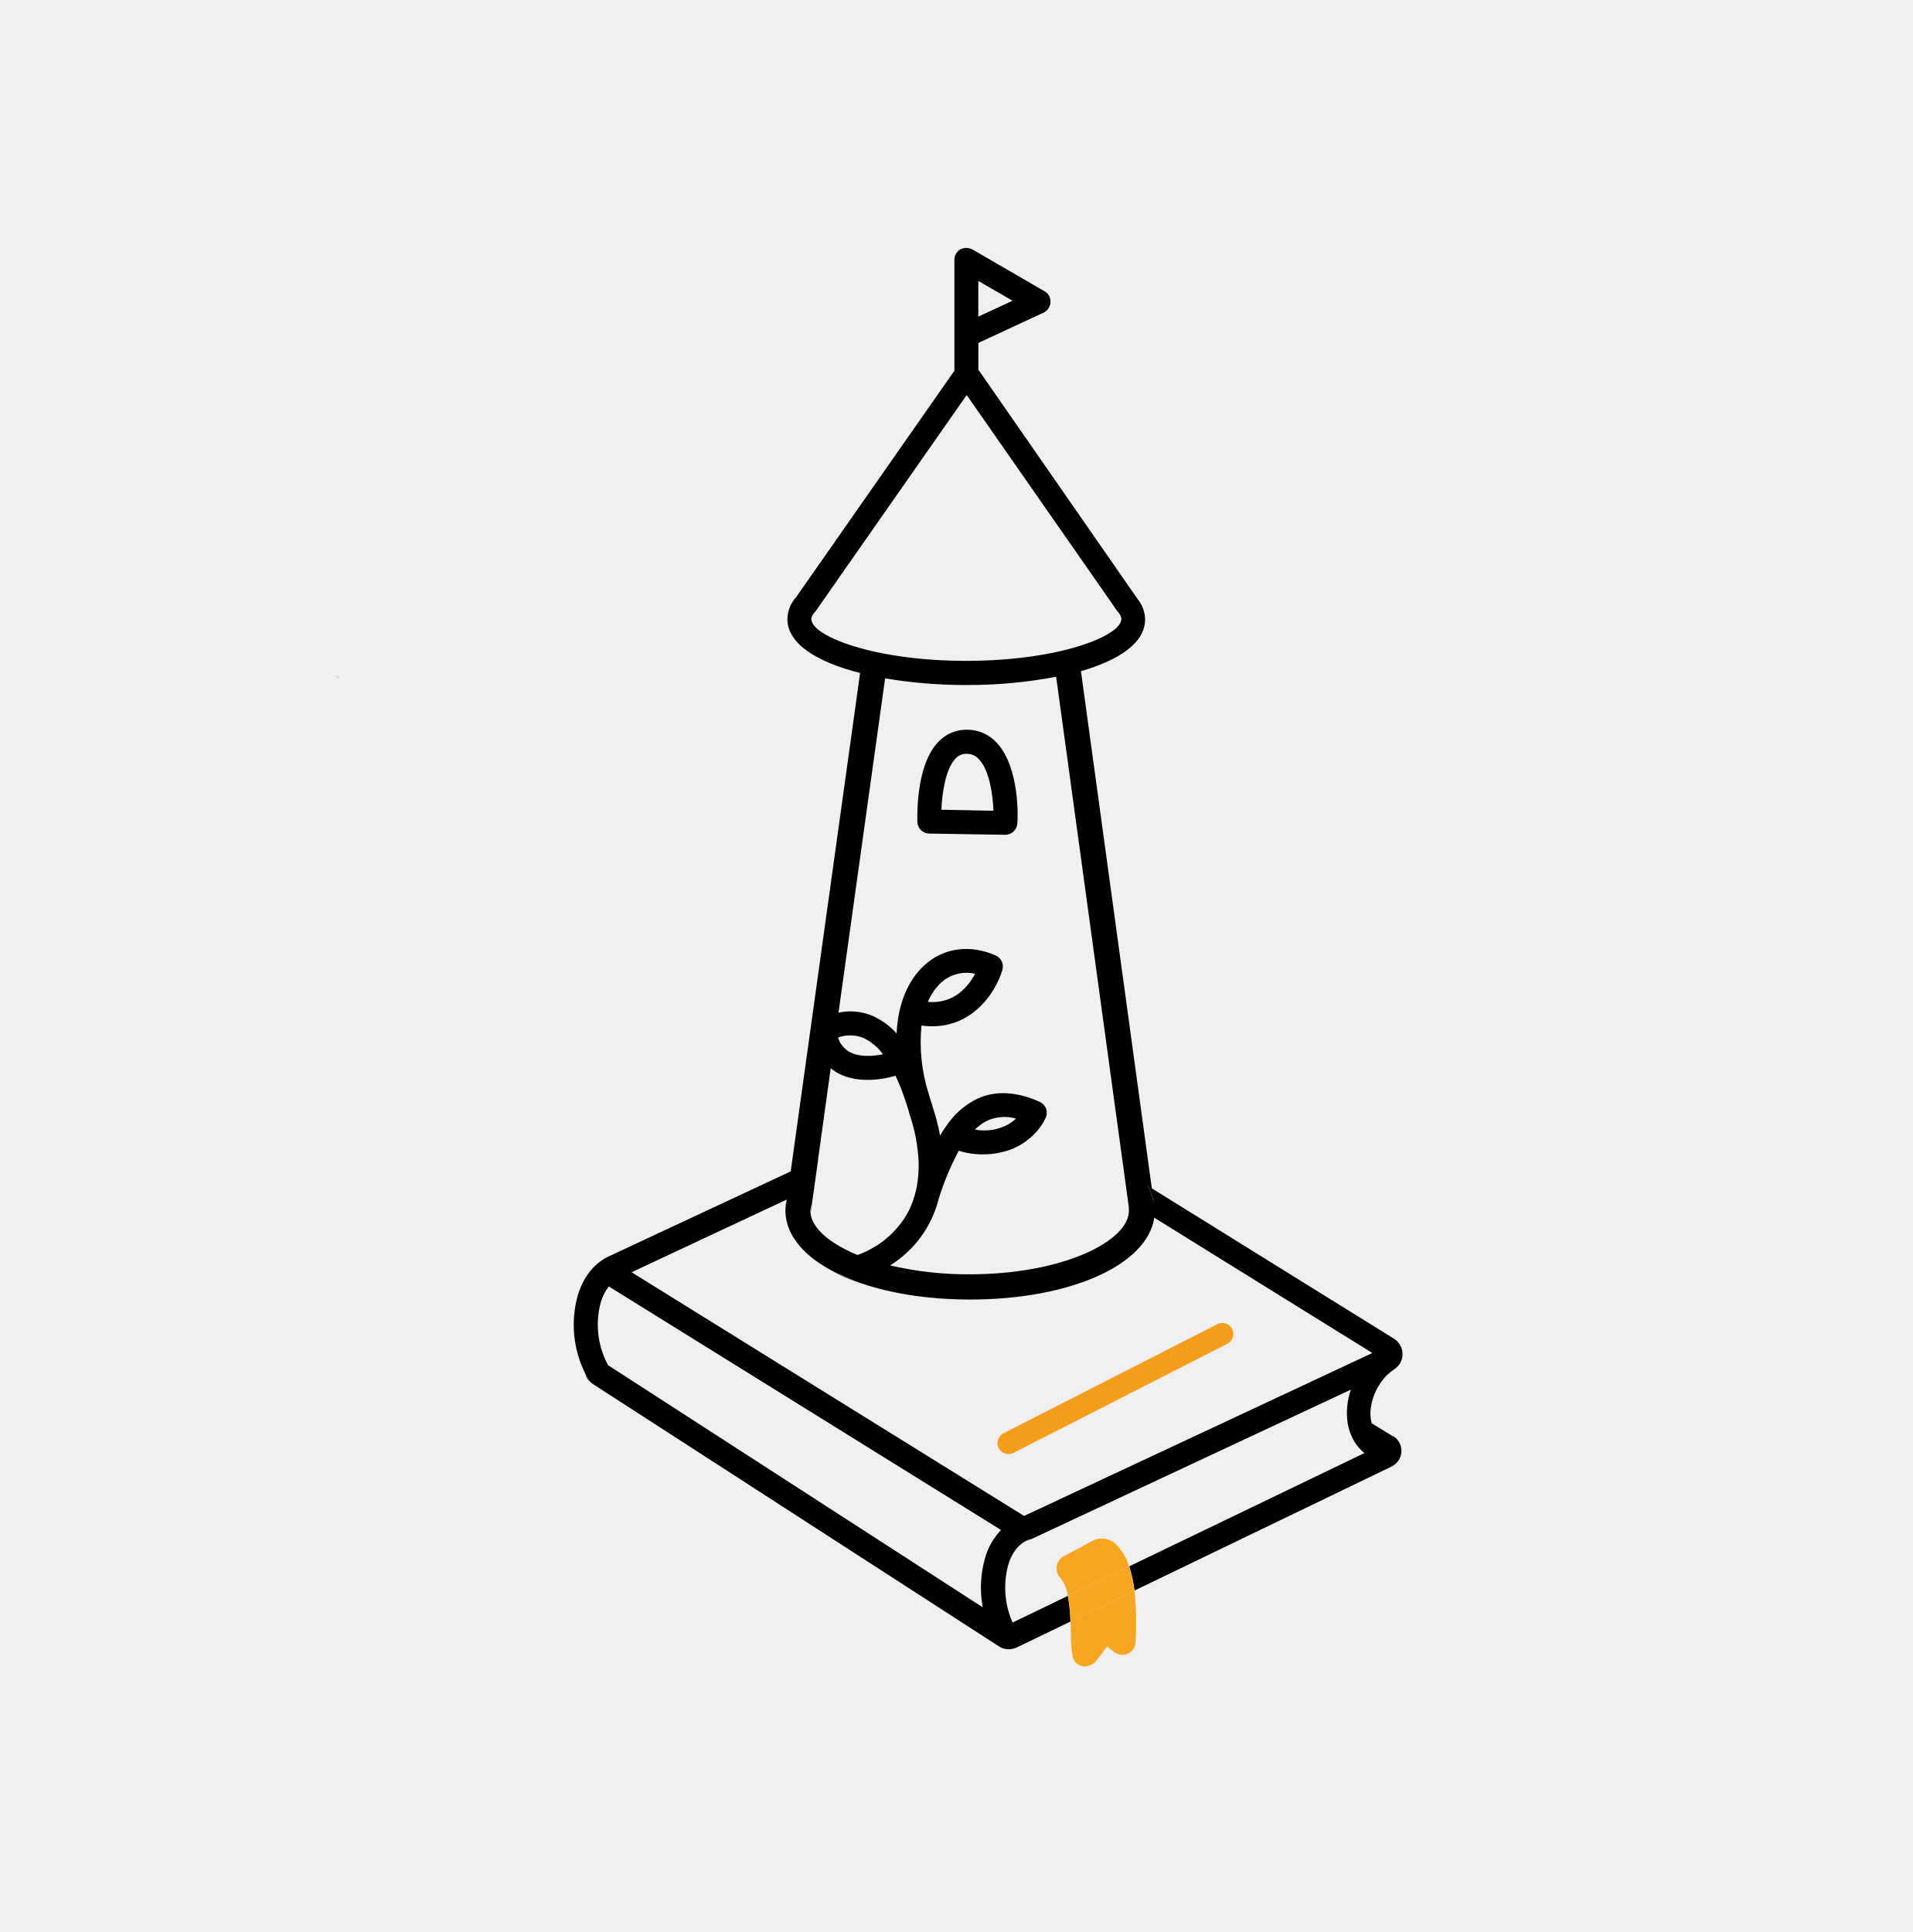
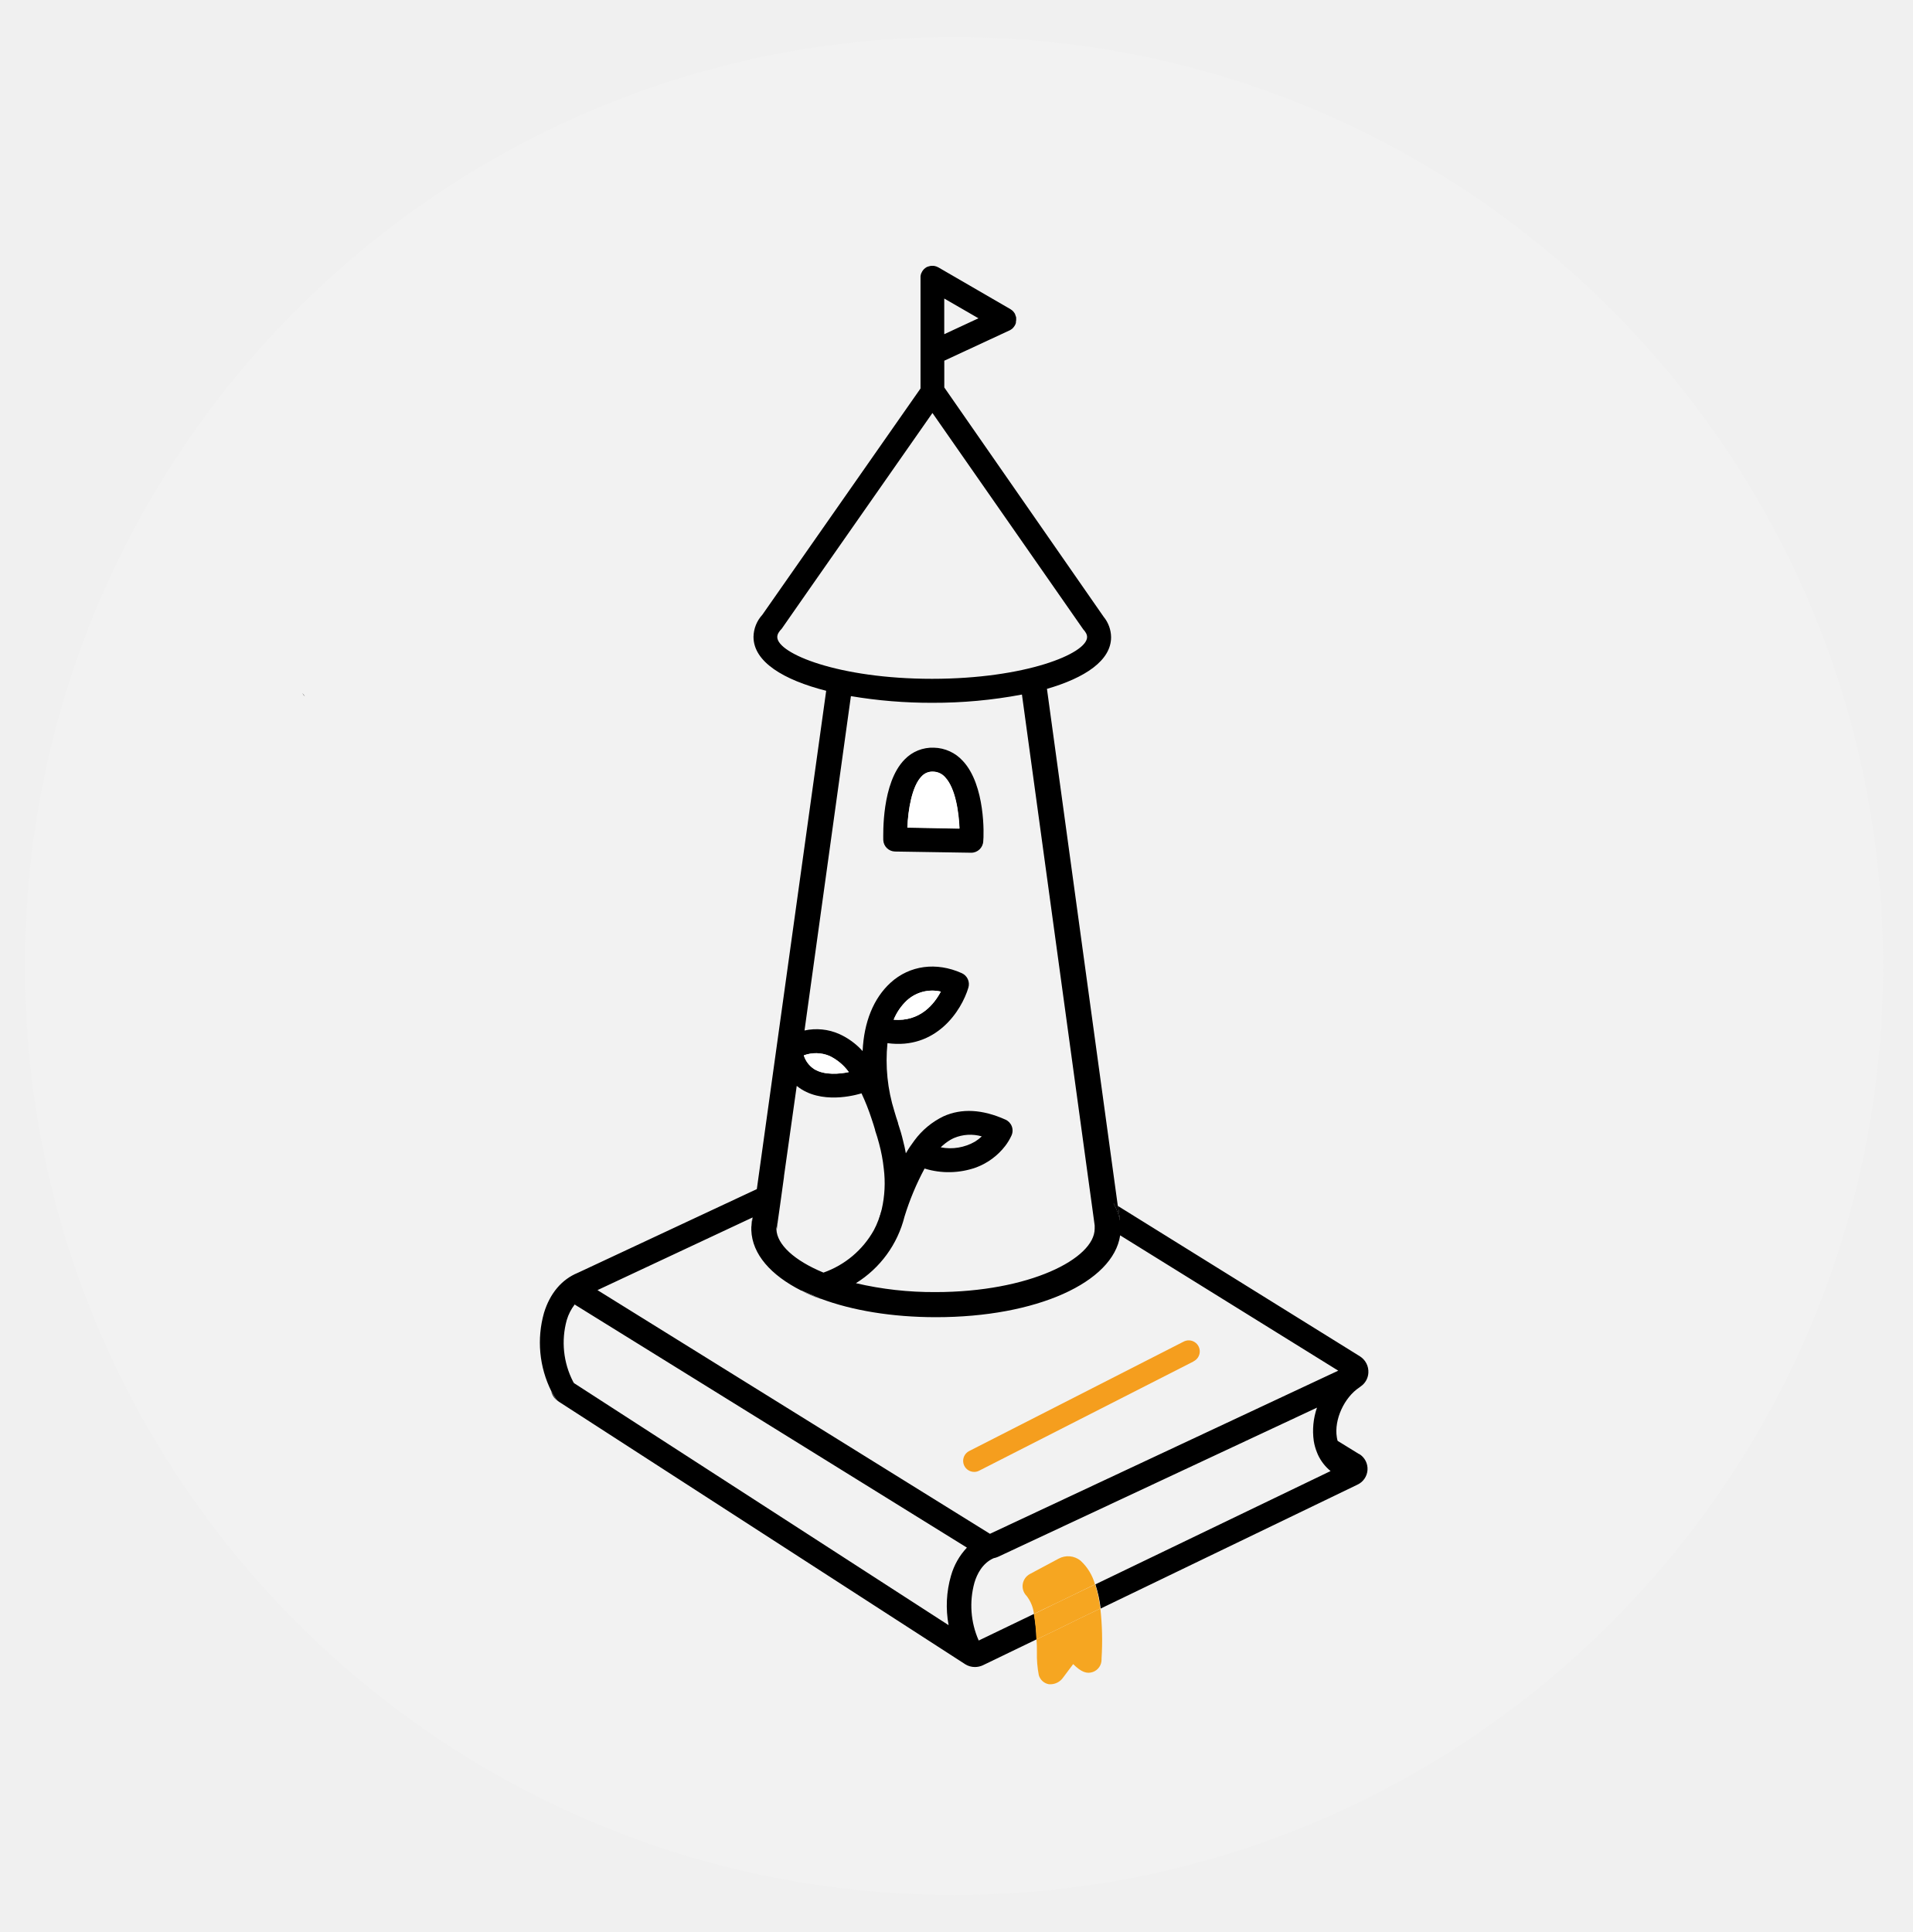
<svg xmlns="http://www.w3.org/2000/svg" viewBox="0 0 447.32 451.91">
  <defs>
-     <style>.cls-1{fill:#f59e1e;}.cls-2{fill:#f6a621;}</style>
+     <style>.cls-1{fill:#f2f2f2;}.cls-2{fill:#f59e1e;}.cls-3{fill:#f6a621;}.cls-4{fill:none;}.cls-5{fill:#fff;}</style>
  </defs>
  <g id="ÖSSZES">
-     <path d="M184,280.51v.11h0A.52.52,0,0,1,184,280.51Z" />
-     <path d="M269.9,281.31a12.34,12.34,0,0,0-1.49-4l1,.63Z" />
-     <path d="M137.88,323c-.36-.53-.68-1.08-1-1.66a4,4,0,0,0,1.46,2.19A3.44,3.44,0,0,1,137.88,323Z" />
-     <path d="M142.25,319.35l-.07,0c-.06-.14-.11-.26-.18-.39A4.41,4.41,0,0,0,142.25,319.35Z" />
-     <path class="cls-1" d="M235.85,340.13a2.58,2.58,0,0,1-1.18-4.87l50.09-25.57a2.58,2.58,0,0,1,2.35,4.59L237,339.85A2.54,2.54,0,0,1,235.85,340.13Z" />
-     <path class="cls-2" d="M264.05,366.43l-2.53,1.23-2.59,1.25-4,1.93-2.59,1.24-2.6,1.26a8.46,8.46,0,0,0-1.71-4.19,3.23,3.23,0,0,1,.73-5.12h0l6.73-3.6a4.63,4.63,0,0,1,5.14.46A11.76,11.76,0,0,1,264.05,366.43Z" />
-     <path class="cls-2" d="M265.58,383.77V384a3.07,3.07,0,0,1-2,2.9c-1.43.51-2.72.06-4.64-1.83l-2.4,3.21a3.63,3.63,0,0,1-2.78,1.5,4,4,0,0,1-.49,0,3,3,0,0,1-2.37-2.14,25.65,25.65,0,0,1-.44-5.45c0-.86-.05-1.84-.1-2.89l2.77-1.33,2.72-1.31,4.06-2,2.7-1.31,2.69-1.29A67.46,67.46,0,0,1,265.58,383.77Z" />
-     <path d="M184,280.62a10.44,10.44,0,0,0-.31,2.43,2,2,0,0,1,0-.23l.3-2.2v-.11A.52.52,0,0,0,184,280.62Zm11.38,17.12a40.34,40.34,0,0,0,4.59,2Z" />
-     <path d="M325.8,336l-5-3.08a5.69,5.69,0,0,1-.19-.86c-.66-4.08,1.72-9.3,5.29-11.65l.29-.22A4.13,4.13,0,0,0,328,317a4.26,4.26,0,0,0-2-3.87l-56.6-35.15.46,3.38a12,12,0,0,0-1.48-4l1,.63-16.58-121c8.91-2.58,15-6.63,15-12.08a7.68,7.68,0,0,0-1.75-4.79l0,0L228.81,86.47V80.21l15.07-7,.17-.07a2.6,2.6,0,0,0,.36-.21,1.08,1.08,0,0,0,.24-.18c.06,0,.12-.1.18-.15a1.76,1.76,0,0,0,.24-.29,3.46,3.46,0,0,0,.22-.31,2.56,2.56,0,0,0,.27-.64,1.84,1.84,0,0,0,.05-.25,1.92,1.92,0,0,0,.06-.53c0-.12,0-.23,0-.36s0-.21-.06-.32a1.72,1.72,0,0,0-.07-.21.82.82,0,0,0-.1-.26l0-.07a2,2,0,0,0-.16-.29,2.88,2.88,0,0,0-.3-.39,1.06,1.06,0,0,0-.15-.15,1.3,1.3,0,0,0-.18-.15,2.75,2.75,0,0,0-.33-.23l-16.85-9.77a3.08,3.08,0,0,0-1.07-.36L226,58h0l-.35,0a4.75,4.75,0,0,0-.57.14l-.17.07-.08,0-.21.11a3,3,0,0,0-.59.44,1.61,1.61,0,0,0-.24.28,3.62,3.62,0,0,0-.22.32c0,.1-.11.2-.16.31a3.25,3.25,0,0,0-.2.74c0,.12,0,.23,0,.36V86.71l-37,52.94,0,0a7.82,7.82,0,0,0-2.06,5.15c0,5.84,7,10.08,17,12.62L184.92,274,143.19,293.5l-.16.07c-3.75,1.55-6.48,4.78-7.88,9.34a25.5,25.5,0,0,0,1.73,18.39,17.14,17.14,0,0,0,1,1.67,3.37,3.37,0,0,0,.46.53l.33.24,95,61.39a4.24,4.24,0,0,0,2.25.64,4.46,4.46,0,0,0,1.84-.4l12.59-6.08a41.64,41.64,0,0,0-.6-6l-12.94,6.23h0a20.17,20.17,0,0,1-1-13.53c.59-2,1.87-4.56,4.48-5.72h0a5.26,5.26,0,0,0,1-.31l74.63-34.91a16.74,16.74,0,0,0-.75,7.8,12.28,12.28,0,0,0,.78,2.75,2.86,2.86,0,0,0,.2.48,10.78,10.78,0,0,0,2.95,3.8l-55,26.5a29.92,29.92,0,0,1,1.23,5.66l60-28.95a4.08,4.08,0,0,0,.49-7.19Zm-97-270.28,8,4.62-8,3.72Zm-39.06,79.15a2,2,0,0,1,.3-1,4.2,4.2,0,0,1,.73-.92h0l6.72-9.64h0L226.08,92.4l28.48,40.87,6.8,9.76h0a3.79,3.79,0,0,1,.58.77h0a2,2,0,0,1,.31,1c0,3.9-14.47,9.78-36.27,9.78S189.75,148.72,189.75,144.82ZM207,158.67a112.81,112.81,0,0,0,19,1.56,110.85,110.85,0,0,0,21-1.93l15.46,112.88.93,6.76.41,3,.21,1.55a1,1,0,0,1,0,.17,0,0,0,0,0,0,0,5.78,5.78,0,0,1,0,.58c0,7-15.29,14.83-37.24,14.83a79.8,79.8,0,0,1-18.6-2.08,25.64,25.64,0,0,0,11.37-15.59,62.44,62.44,0,0,1,4.69-11.23,19.13,19.13,0,0,0,12.07-.26,15.4,15.4,0,0,0,6.77-5,12.66,12.66,0,0,0,1.49-2.47,2.8,2.8,0,0,0-1.41-3.71c-5.39-2.42-10.26-2.68-14.48-.78a18.31,18.31,0,0,0-6.82,5.66,30.29,30.29,0,0,0-2,3c-.17-1-.37-1.89-.63-2.86-.31-1.35-.72-2.74-1.19-4.13l0-.11c-.32-.93-.6-1.83-.85-2.7a39.93,39.93,0,0,1-1.68-15.93c11.37,1.56,17.31-7.56,18.93-13a2.82,2.82,0,0,0-1.55-3.37c-5.94-2.67-12.18-1.84-16.65,2.23-4,3.65-6.23,9.22-6.54,16a16.44,16.44,0,0,0-5.47-4.05,13.15,13.15,0,0,0-8.12-.82Zm21,105.54a12.08,12.08,0,0,1,2.2-1.71,9.34,9.34,0,0,1,.89-.46,9.74,9.74,0,0,1,6.52-.39,9.93,9.93,0,0,1-1.58,1.22A11.6,11.6,0,0,1,228,264.21Zm-11-29.85a12.88,12.88,0,0,1,3.05-4.47,8.8,8.8,0,0,1,8-2.11C226.49,230.67,223.2,234.87,217,234.36Zm-15,8.46a12,12,0,0,1,4.5,3.78c-2.11.45-5.69.79-8.08-.69a5.92,5.92,0,0,1-2.44-3.22A8.18,8.18,0,0,1,202,242.82ZM189.87,281.7l.58-4.09.9-6.51,0-.14,2.93-21.08a11.93,11.93,0,0,0,1.15.82c5.82,3.59,13.69,1,14,.92h0a51.08,51.08,0,0,1,2.37,6c.28.82.55,1.67.81,2.56l0,.11c.35,1,.66,2.06.93,3.08a37.3,37.3,0,0,1,1.1,5.88,27.45,27.45,0,0,1-.48,9.5,20.89,20.89,0,0,1-.78,2.51,18.5,18.5,0,0,1-1.08,2.4,21.78,21.78,0,0,1-11.77,9.89c-6.83-2.82-10.88-6.57-11-10.13a1,1,0,0,1,0-.17A4.85,4.85,0,0,1,189.87,281.7Zm40.52,82.68a25.08,25.08,0,0,0-.56,11.58l-87.58-56.6-.07-.05c-.06-.13-.11-.26-.18-.38a19.89,19.89,0,0,1-1.48-14.37,11.21,11.21,0,0,1,1.87-3.67l.2.15,91.51,56.83A15.84,15.84,0,0,0,230.39,364.38Zm9.11-9.79-91.79-57,36.28-17a.5.5,0,0,1,0-.12v.12l-.3,2.19a1,1,0,0,0,0,.24,0,0,0,0,0,0,0v.41s0,.08,0,.11c.2,5.59,4.54,10.51,11.68,14.12l4.59,2c7.28,2.72,16.57,4.31,26.92,4.31,23.47,0,41.44-8.11,43.07-19.14l51,31.65Z" />
-     <path class="cls-2" d="M265.28,372.09l-2.69,1.29-2.7,1.31-4.06,2L253.11,378l-2.77,1.33a41.64,41.64,0,0,0-.6-6l2.6-1.26,2.59-1.24,4-1.93,2.59-1.25,2.53-1.23A29.92,29.92,0,0,1,265.28,372.09Z" />
-     <path d="M189.88,281.69l-.24,1.71a.91.91,0,0,1,0-.17A5,5,0,0,1,189.88,281.69Z" />
-     <path d="M269.9,281.31a12.34,12.34,0,0,0-1.49-4l1,.63Z" />
-     <path d="M79.26,158.74a1.79,1.79,0,0,1-.3-.36l-.29-.4A4.13,4.13,0,0,1,79.26,158.74Z" />
-     <path d="M233.16,173.79a9.36,9.36,0,0,0-6.78-3.1,9,9,0,0,0-6.84,2.74c-5.41,5.49-5,17.51-5,18.86a2.82,2.82,0,0,0,2.76,2.69l17.81.28h0a2.82,2.82,0,0,0,2.81-2.69C238.08,191.27,238.45,179.51,233.16,173.79Zm-13,15.61c.17-4.22,1.08-9.72,3.34-12a3.35,3.35,0,0,1,2.67-1.08,3.77,3.77,0,0,1,2.82,1.32c2.43,2.61,3.19,8.21,3.35,12Z" />
-     <path d="M213.55,281l-.07.28a17.42,17.42,0,0,0,.78-2.51C214,279.48,213.77,280.22,213.55,281Z" />
+     <circle class="cls-1" cx="223.12" cy="225.96" r="217.28" />
+     <path d="M176.05,284.67v.11h0A.61.61,0,0,1,176.05,284.67Z" />
+     <path d="M261.93,285.47a12.12,12.12,0,0,0-1.49-4l1,.63Z" />
+     <path d="M129.91,327.13a19.4,19.4,0,0,1-1-1.67,4.06,4.06,0,0,0,1.46,2.2A3.37,3.37,0,0,1,129.91,327.13Z" />
+     <path d="M134.28,323.52l-.07,0c-.06-.13-.11-.26-.18-.38C134.11,323.23,134.19,323.38,134.28,323.52Z" />
+     <path class="cls-2" d="M279.14,318.45,229,344a2.43,2.43,0,0,1-1.16.29,2.58,2.58,0,0,1-1.18-4.88l50.09-25.56a2.58,2.58,0,1,1,2.35,4.59Z" />
+     <path class="cls-3" d="M256.08,370.59l-2.53,1.23L251,373.07,247,375l-2.59,1.24-2.6,1.26a8.46,8.46,0,0,0-1.71-4.19,3.23,3.23,0,0,1,.73-5.12h0l6.73-3.6a4.63,4.63,0,0,1,5.14.46A11.76,11.76,0,0,1,256.08,370.59Z" />
+     <path class="cls-3" d="M257.62,387.93v.25a3.07,3.07,0,0,1-2,2.9c-1.43.51-2.72.06-4.64-1.83l-2.4,3.21a3.63,3.63,0,0,1-2.78,1.5,4,4,0,0,1-.49,0,3,3,0,0,1-2.37-2.14,25.65,25.65,0,0,1-.44-5.45c0-.86,0-1.84-.1-2.89l2.77-1.33,2.72-1.31,4.06-2,2.7-1.31,2.69-1.29A67.46,67.46,0,0,1,257.62,387.93Z" />
+     <path d="M187.47,301.93a37,37,0,0,0,4.45,1.91ZM176,284.74h0v-.06A.13.13,0,0,0,176,284.74Zm0,.05a9.53,9.53,0,0,0-.3,2.26.17.17,0,0,1,0-.07l.3-2.19v0A.06.06,0,0,0,176,284.79Zm-.31,2.29v.14a.86.86,0,0,1,0-.16Z" />
+     <path d="M317.83,340.11l-5-3.08a5.69,5.69,0,0,1-.19-.86c-.66-4.08,1.72-9.3,5.29-11.65l.29-.22a4.13,4.13,0,0,0,1.8-3.19,4.26,4.26,0,0,0-2-3.87L261.47,282.1h0l.44,3.2v.18c-.06-.34-.13-.69-.22-1s-.15-.51-.24-.76a11.26,11.26,0,0,0-.63-1.49c-.12-.25-.25-.49-.39-.73l1,.63h0l-16.58-121c8.91-2.58,15-6.63,15-12.08a7.68,7.68,0,0,0-1.75-4.79l0,0L220.84,90.63V84.37l15.07-7,.17-.07a2.6,2.6,0,0,0,.36-.21,1.08,1.08,0,0,0,.24-.18c.06,0,.12-.1.18-.15a1.76,1.76,0,0,0,.24-.29,3.46,3.46,0,0,0,.22-.31,2.56,2.56,0,0,0,.27-.64,1.84,1.84,0,0,0,0-.25,1.92,1.92,0,0,0,.06-.53c0-.12,0-.23,0-.36s0-.21-.06-.32a1.72,1.72,0,0,0-.07-.21.82.82,0,0,0-.1-.26l0-.07a2,2,0,0,0-.16-.29,2.88,2.88,0,0,0-.3-.39,1.06,1.06,0,0,0-.15-.15,1.3,1.3,0,0,0-.18-.15,2.75,2.75,0,0,0-.33-.23l-16.85-9.77a3.08,3.08,0,0,0-1.07-.36l-.31,0h0l-.35,0a4.75,4.75,0,0,0-.57.14l-.17.07-.08,0-.21.11a3,3,0,0,0-.59.44,1.61,1.61,0,0,0-.24.28,3.62,3.62,0,0,0-.22.32c0,.1-.11.2-.16.31a3.25,3.25,0,0,0-.2.74c0,.12,0,.23,0,.36V90.87l-37,52.94,0,0a7.82,7.82,0,0,0-2.06,5.15c0,5.84,7,10.08,17,12.62L177,278.14l-41.73,19.52-.16.07c-3.75,1.55-6.48,4.78-7.88,9.34a25.5,25.5,0,0,0,1.73,18.39,17.14,17.14,0,0,0,1,1.67,3.37,3.37,0,0,0,.46.53l.33.24,95,61.39a4.24,4.24,0,0,0,2.25.64,4.46,4.46,0,0,0,1.84-.4l12.59-6.08a41.64,41.64,0,0,0-.6-5.95l-12.94,6.23h0a20.17,20.17,0,0,1-1-13.53c.59-2,1.87-4.56,4.48-5.72h0a5.26,5.26,0,0,0,1-.31l74.63-34.91a16.74,16.74,0,0,0-.75,7.8,12.28,12.28,0,0,0,.78,2.75,2.86,2.86,0,0,0,.2.48,10.78,10.78,0,0,0,2.95,3.8l-55,26.5a29.92,29.92,0,0,1,1.23,5.66l60-28.95a4.08,4.08,0,0,0,.49-7.19Zm-97-270.28,8,4.62-8,3.72ZM181.78,149a2,2,0,0,1,.3-1,4.2,4.2,0,0,1,.73-.92h0l6.72-9.64h0l28.54-40.84,28.48,40.87,6.8,9.76h0a3.79,3.79,0,0,1,.58.77h0a2,2,0,0,1,.31,1c0,3.9-14.47,9.78-36.27,9.78S181.78,152.88,181.78,149ZM199,162.83a112.81,112.81,0,0,0,19,1.56,110.85,110.85,0,0,0,21-1.93l15.46,112.88.93,6.76.41,3,.21,1.55a1,1,0,0,1,0,.17,0,0,0,0,0,0,0,5.78,5.78,0,0,1,0,.58c0,7-15.29,14.83-37.24,14.83a79.8,79.8,0,0,1-18.6-2.08,25.64,25.64,0,0,0,11.37-15.59,62.44,62.44,0,0,1,4.69-11.23,19.13,19.13,0,0,0,12.07-.26,15.4,15.4,0,0,0,6.77-5,12.66,12.66,0,0,0,1.49-2.47,2.8,2.8,0,0,0-1.41-3.71c-5.39-2.42-10.26-2.68-14.48-.78a18.31,18.31,0,0,0-6.82,5.66,30.29,30.29,0,0,0-2,3c-.17-.95-.37-1.89-.63-2.86-.31-1.35-.72-2.74-1.19-4.13l0-.11c-.32-.93-.6-1.83-.85-2.7A39.93,39.93,0,0,1,207.55,244c11.37,1.56,17.31-7.56,18.93-13a2.82,2.82,0,0,0-1.55-3.37c-5.94-2.67-12.18-1.84-16.65,2.23-4,3.65-6.23,9.22-6.54,16a16.44,16.44,0,0,0-5.47-4,13.15,13.15,0,0,0-8.12-.82Zm21,105.54a12.08,12.08,0,0,1,2.2-1.71,9.34,9.34,0,0,1,.89-.46,9.74,9.74,0,0,1,6.52-.39,9.93,9.93,0,0,1-1.58,1.22A11.6,11.6,0,0,1,220,268.37Zm-11-29.85a12.88,12.88,0,0,1,3.05-4.47,8.8,8.8,0,0,1,8-2.11C218.52,234.83,215.23,239,209,238.52ZM194,247a12,12,0,0,1,4.5,3.78c-2.11.45-5.69.79-8.08-.69a5.92,5.92,0,0,1-2.44-3.22A8.18,8.18,0,0,1,194,247Zm-12.29,39.69s0-.09,0-.13,0-.2.06-.3a2.66,2.66,0,0,1,.1-.38l.58-4.09.9-6.51,0-.14L186.33,254a11.93,11.93,0,0,0,1.15.82c5.82,3.59,13.69,1,14,.92h0a51.08,51.08,0,0,1,2.37,6c.28.82.55,1.67.81,2.56l0,.11c.35,1,.66,2.06.93,3.08a37.3,37.3,0,0,1,1.1,5.88,27.45,27.45,0,0,1-.48,9.5,17.82,17.82,0,0,1-.78,2.51,18.5,18.5,0,0,1-1.08,2.4,21.78,21.78,0,0,1-11.77,9.89c-6.83-2.82-10.88-6.57-11-10.13a1,1,0,0,1,0-.17A4.49,4.49,0,0,1,181.72,286.67Zm40.7,81.87a25.08,25.08,0,0,0-.56,11.58l-87.58-56.6-.07,0c-.06-.13-.11-.26-.18-.38a19.89,19.89,0,0,1-1.48-14.37,11.21,11.21,0,0,1,1.87-3.67l.2.15L226.13,362A15.84,15.84,0,0,0,222.42,368.54Zm9.11-9.79-91.79-57,36.28-17a.06.06,0,0,1,0,0h0v.05l-.3,2.19a.17.17,0,0,0,0,.07h0v.05a.41.41,0,0,0,0,.11,0,0,0,0,0,0,0v.41s0,.08,0,.11c.2,5.59,4.54,10.51,11.68,14.12l.08,0,4.45,1.91.06,0c7.28,2.72,16.57,4.31,26.92,4.31,23.47,0,41.44-8.11,43.07-19.14l51,31.65Z" />
+     <path class="cls-4" d="M254.3,149c0,3.9-14.47,9.78-36.27,9.78s-36.25-5.88-36.25-9.78a2,2,0,0,1,.3-1,4.2,4.2,0,0,1,.73-.92h0l6.72-9.64h0l28.54-40.84,28.48,40.87,6.8,9.76h0a3.79,3.79,0,0,1,.58.77h0A2,2,0,0,1,254.3,149Z" />
+     <path class="cls-4" d="M256.11,286.82a0,0,0,0,1,0,0,1,1,0,0,0,0-.17l-.21-1.55-.41-3-.93-6.76L239.06,162.46a110.85,110.85,0,0,1-21,1.93,112.81,112.81,0,0,1-19-1.56L188.15,241a13.15,13.15,0,0,1,8.12.82,16.44,16.44,0,0,1,5.47,4c.31-6.77,2.52-12.34,6.54-16,4.47-4.07,10.71-4.9,16.65-2.23a2.82,2.82,0,0,1,1.55,3.37c-1.62,5.44-7.56,14.56-18.93,13A39.93,39.93,0,0,0,209.23,260c.25.87.53,1.77.85,2.7l0,.11c.47,1.39.88,2.78,1.19,4.13.26,1,.46,1.91.63,2.86a30.29,30.29,0,0,1,2-3,18.31,18.31,0,0,1,6.82-5.66c4.22-1.9,9.09-1.64,14.48.78a2.8,2.8,0,0,1,1.41,3.71A12.66,12.66,0,0,1,235.2,268a15.4,15.4,0,0,1-6.77,5,19.13,19.13,0,0,1-12.07.26,62.44,62.44,0,0,0-4.69,11.23,25.64,25.64,0,0,1-11.37,15.59,79.8,79.8,0,0,0,18.6,2.08c21.95,0,37.24-7.82,37.24-14.83A5.78,5.78,0,0,0,256.11,286.82ZM230,196.75a2.81,2.81,0,0,1-2.81,2.68h0l-17.81-.28a2.81,2.81,0,0,1-2.76-2.69c-.06-1.35-.45-13.36,5-18.85a9,9,0,0,1,6.84-2.75,9.41,9.41,0,0,1,6.78,3.11C230.48,183.67,230.11,195.43,230,196.75Z" />
+     <path class="cls-5" d="M198.51,250.76c-2.11.45-5.69.79-8.08-.69a5.92,5.92,0,0,1-2.44-3.22,8.18,8.18,0,0,1,6,.13A12,12,0,0,1,198.51,250.76Z" />
+     <path class="cls-5" d="M220,231.94c-1.51,2.89-4.8,7.09-11,6.58a12.88,12.88,0,0,1,3.05-4.47A8.8,8.8,0,0,1,220,231.94Z" />
+     <path class="cls-3" d="M257.32,376.25l-2.69,1.29-2.7,1.31-4.06,2-2.72,1.31-2.77,1.33a41.64,41.64,0,0,0-.6-5.95l2.6-1.26L247,375l4-1.93,2.59-1.25,2.53-1.23A29.92,29.92,0,0,1,257.32,376.25Z" />
+     <path d="M181.91,285.86l-.24,1.71a1,1,0,0,1,0-.17,4.49,4.49,0,0,1,.06-.73s0-.09,0-.13,0-.2.06-.3S181.87,286,181.91,285.86Z" />
+     <path d="M261.93,285.47a12.12,12.12,0,0,0-1.49-4l1,.63Z" />
+     <path d="M71.29,162.91a2.6,2.6,0,0,1-.3-.36l-.28-.41A3.45,3.45,0,0,1,71.29,162.91Z" />
+     <path d="M225.19,178a9.41,9.41,0,0,0-6.78-3.11,9,9,0,0,0-6.84,2.75c-5.41,5.49-5,17.5-5,18.85a2.81,2.81,0,0,0,2.76,2.69l17.81.28h0a2.81,2.81,0,0,0,2.81-2.68C230.11,195.43,230.48,183.67,225.19,178Zm-13,15.6c.17-4.22,1.08-9.72,3.34-12a3.38,3.38,0,0,1,2.67-1.08,3.81,3.81,0,0,1,2.82,1.32c2.43,2.61,3.19,8.21,3.35,12Z" />
+     <path class="cls-5" d="M224.41,193.75l-12.18-.19c.17-4.22,1.08-9.72,3.34-12a3.38,3.38,0,0,1,2.67-1.08,3.81,3.81,0,0,1,2.82,1.32C223.49,184.39,224.25,190,224.41,193.75Z" />
+     <path d="M205.58,285.13l-.07.28a17.82,17.82,0,0,0,.78-2.51C206,283.64,205.8,284.38,205.58,285.13Z" />
  </g>
</svg>
